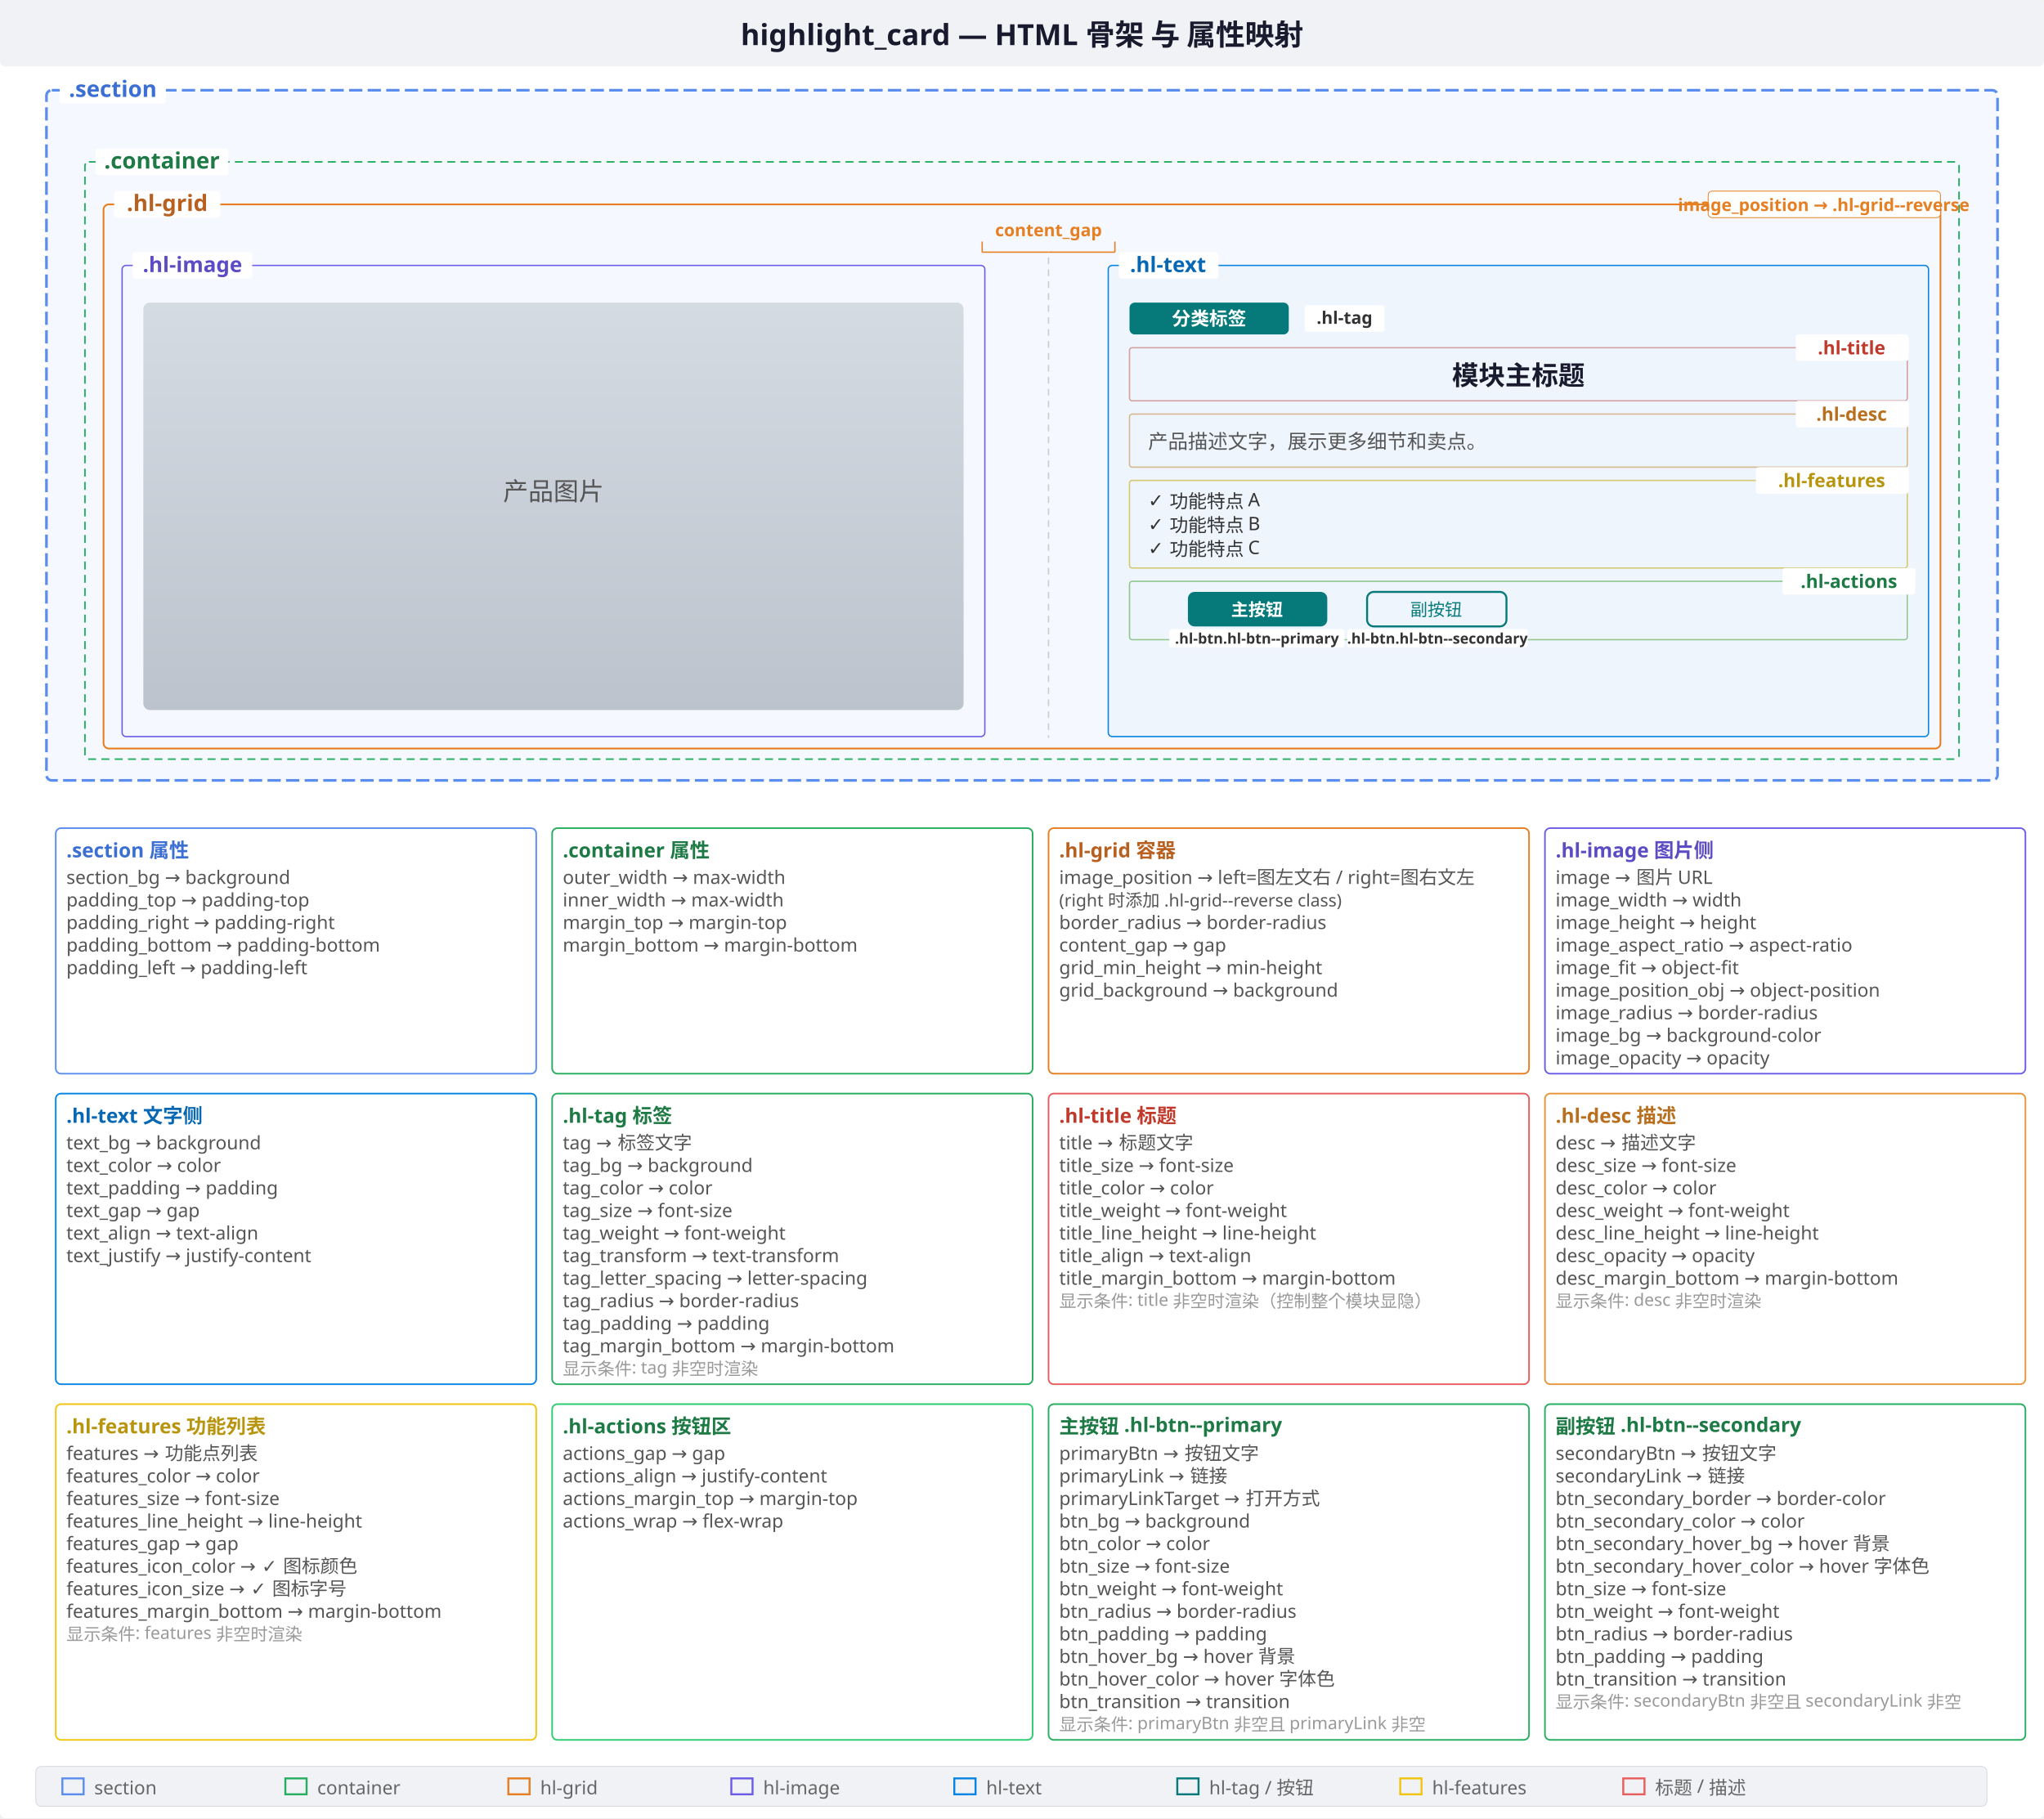
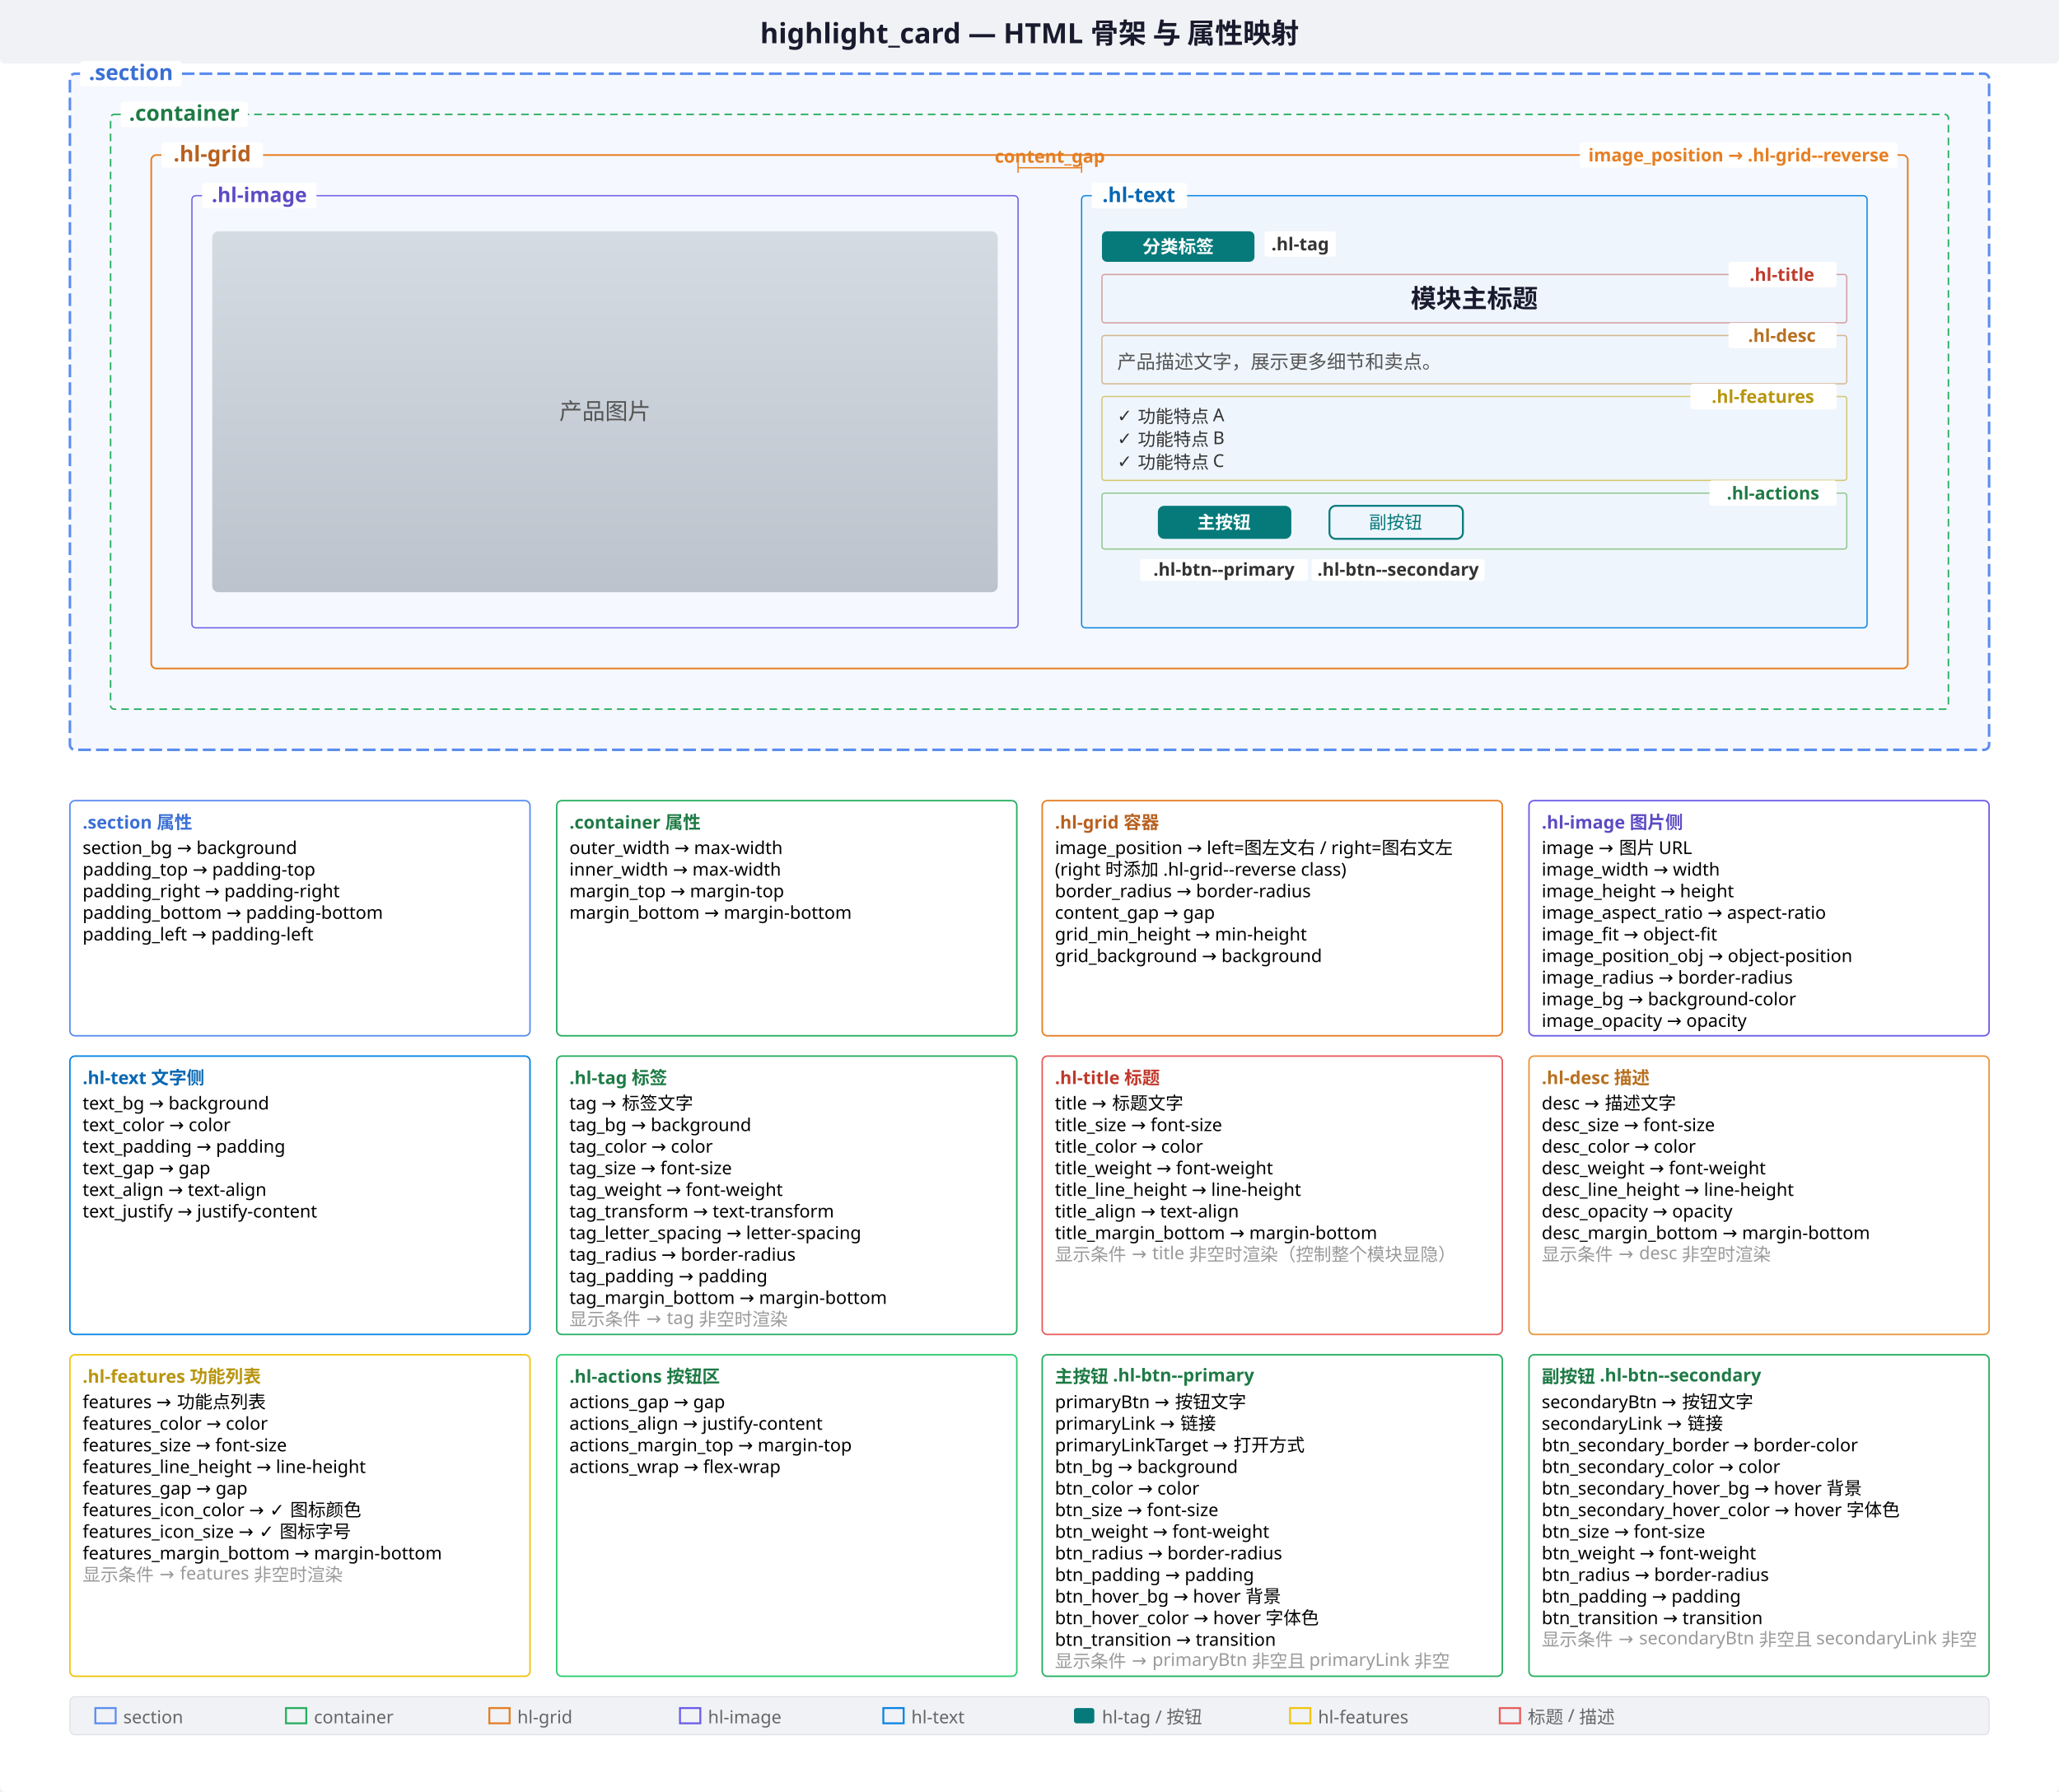
- <svg xmlns="http://www.w3.org/2000/svg" viewBox="0 0 1540 1370" width="1540" height="1370">
+ <svg xmlns="http://www.w3.org/2000/svg" viewBox="0 0 1620 1410" width="1620" height="1410">
  <defs>
    <linearGradient id="imgG" x1="0" y1="0" x2="0" y2="1">
      <stop offset="0%" stop-color="#d5dbe3" />
      <stop offset="100%" stop-color="#bcc3cc" />
    </linearGradient>
  </defs>
  <style>text{font-family:"Microsoft YaHei","PingFang SC",sans-serif}</style>
-   <rect x="0" y="0" width="1540" height="1370" fill="#fff" rx="4" />
-   <rect x="0" y="0" width="1540" height="50" fill="#f0f2f5" rx="4" />
-   <text x="770" y="34" text-anchor="middle" font-size="22" font-weight="bold" fill="#1a1a2e">highlight_card — HTML 骨架 与 属性映射</text>
-   <g transform="translate(20, 0)">
-     <rect x="15" y="68" width="1470" height="520" fill="rgba(91,141,239,0.06)" stroke="#5b8def" stroke-width="2" stroke-dasharray="10 4" rx="4" />
-     <rect x="25" y="58" width="80" height="20" fill="#fff" rx="2" />
-     <text x="65" y="73" text-anchor="middle" font-size="17" fill="#3b6fd4" font-weight="bold">.section</text>
-     <rect x="44" y="122" width="1412" height="450" fill="none" stroke="#27ae60" stroke-width="1.2" stroke-dasharray="6 4" rx="3" />
-     <rect x="52" y="112" width="100" height="20" fill="#fff" rx="2" />
-     <text x="102" y="127" text-anchor="middle" font-size="17" fill="#1e7a45" font-weight="bold">.container</text>
-     <rect x="58" y="154" width="1384" height="410" fill="none" stroke="#e67e22" stroke-width="1.3" rx="4" />
-     <rect x="66" y="144" width="80" height="20" fill="#fff" rx="2" />
-     <text x="106" y="159" text-anchor="middle" font-size="17" fill="#b8601f" font-weight="bold">.hl-grid</text>
-     <rect x="1267" y="144" width="175" height="20" fill="#fff" stroke="#e67e22" stroke-width="0.6" rx="3" />
-     <text x="1354" y="159" text-anchor="middle" font-size="13" fill="#e67e22" font-weight="bold">image_position → .hl-grid--reverse</text>
-     <line x1="770" y1="194" x2="770" y2="556" stroke="#ccc" stroke-width="1" stroke-dasharray="5 4" />
-     <line x1="770" y1="190" x2="720" y2="190" stroke="#e67e22" stroke-width="1" />
-     <line x1="770" y1="190" x2="820" y2="190" stroke="#e67e22" stroke-width="1" />
-     <line x1="720" y1="190" x2="720" y2="182" stroke="#e67e22" stroke-width="1" />
-     <line x1="820" y1="190" x2="820" y2="182" stroke="#e67e22" stroke-width="1" />
-     <text x="770" y="178" text-anchor="middle" font-size="13" fill="#e67e22" font-weight="bold">content_gap</text>
-     <rect x="72" y="200" width="650" height="355" fill="none" stroke="#6c5ce7" stroke-width="1" rx="3" />
-     <rect x="80" y="190" width="90" height="20" fill="#fff" rx="2" />
-     <text x="125" y="205" text-anchor="middle" font-size="16" fill="#5b4bc4" font-weight="bold">.hl-image</text>
-     <rect x="88" y="228" width="618" height="307" fill="url(#imgG)" rx="5" />
-     <text x="397" y="377" text-anchor="middle" font-size="19" fill="#555">产品图片</text>
-     <rect x="815" y="200" width="618" height="355" fill="rgba(9,132,227,0.025)" stroke="#0984e3" stroke-width="1" rx="3" />
-     <rect x="823" y="190" width="75" height="20" fill="#fff" rx="2" />
-     <text x="860" y="205" text-anchor="middle" font-size="16" fill="#0767b3" font-weight="bold">.hl-text</text>
-     <rect x="831" y="228" width="120" height="24" fill="#067a7a" rx="4" />
-     <text x="891" y="245" text-anchor="middle" font-size="14" fill="#fff" font-weight="bold">分类标签</text>
-     <rect x="963" y="230" width="60" height="20" fill="#fff" rx="2" />
-     <text x="993" y="244" text-anchor="middle" font-size="13" fill="#333" font-weight="bold">.hl-tag</text>
-     <rect x="831" y="262" width="586" height="40" fill="none" stroke="#d4a0a0" stroke-width="1" rx="2" />
-     <rect x="1333" y="252" width="85" height="20" fill="#fff" rx="2" />
-     <text x="1375" y="267" text-anchor="middle" font-size="14" fill="#c0392b" font-weight="bold">.hl-title</text>
-     <text x="1124" y="290" text-anchor="middle" font-size="20" fill="#1a1a2e" font-weight="bold">模块主标题</text>
-     <rect x="831" y="312" width="586" height="40" fill="none" stroke="#d4b890" stroke-width="1" rx="2" />
-     <rect x="1333" y="302" width="85" height="20" fill="#fff" rx="2" />
-     <text x="1375" y="317" text-anchor="middle" font-size="14" fill="#b87020" font-weight="bold">.hl-desc</text>
-     <text x="845" y="338" font-size="15" fill="#555">产品描述文字，展示更多细节和卖点。</text>
-     <rect x="831" y="362" width="586" height="66" fill="none" stroke="#d4c870" stroke-width="1" rx="2" />
-     <rect x="1303" y="352" width="115" height="20" fill="#fff" rx="2" />
-     <text x="1360" y="367" text-anchor="middle" font-size="14" fill="#b8950e" font-weight="bold">.hl-features</text>
-     <text x="845" y="382" font-size="14" fill="#333">✓ 功能特点 A</text>
-     <text x="845" y="400" font-size="14" fill="#333">✓ 功能特点 B</text>
-     <text x="845" y="418" font-size="14" fill="#333">✓ 功能特点 C</text>
-     <rect x="831" y="438" width="586" height="44" fill="none" stroke="#90c890" stroke-width="1" rx="2" />
-     <rect x="1323" y="428" width="100" height="20" fill="#fff" rx="2" />
-     <text x="1373" y="443" text-anchor="middle" font-size="14" fill="#1e7a45" font-weight="bold">.hl-actions</text>
-     <rect x="875" y="446" width="105" height="26" fill="#067a7a" rx="5" />
-     <text x="927" y="464" text-anchor="middle" font-size="13" fill="#fff" font-weight="bold">主按钮</text>
-     <rect x="861" y="474" width="132" height="14" fill="#fff" rx="2" />
-     <text x="927" y="485" text-anchor="middle" font-size="11" fill="#333" font-weight="bold">.hl-btn.hl-btn--primary</text>
-     <rect x="1010" y="446" width="105" height="26" fill="none" stroke="#067a7a" stroke-width="1.5" rx="5" />
-     <text x="1062" y="464" text-anchor="middle" font-size="13" fill="#067a7a">副按钮</text>
-     <rect x="995" y="474" width="136" height="14" fill="#fff" rx="2" />
-     <text x="1063" y="485" text-anchor="middle" font-size="11" fill="#333" font-weight="bold">.hl-btn.hl-btn--secondary</text>
+   <rect x="0" y="0" width="1620" height="1410" fill="#fff" rx="4" />
+   <rect x="0" y="0" width="1620" height="50" fill="#f0f2f5" rx="4" />
+   <text x="810" y="34" text-anchor="middle" font-size="22" font-weight="bold" fill="#1a1a2e">highlight_card — HTML 骨架 与 属性映射</text>
+   <g transform="translate(40, 0)">
+     <rect x="15" y="58" width="1510" height="532" fill="rgba(91,141,239,0.06)" stroke="#5b8def" stroke-width="2" stroke-dasharray="10 4" rx="4" />
+     <rect x="23" y="48" width="80" height="20" fill="#fff" rx="2" />
+     <text x="63" y="63" text-anchor="middle" font-size="17" fill="#3b6fd4" font-weight="bold">.section</text>
+     <rect x="47" y="90" width="1446" height="468" fill="none" stroke="#27ae60" stroke-width="1.2" stroke-dasharray="6 4" rx="3" />
+     <rect x="55" y="80" width="100" height="20" fill="#fff" rx="2" />
+     <text x="105" y="95" text-anchor="middle" font-size="17" fill="#1e7a45" font-weight="bold">.container</text>
+     <rect x="79" y="122" width="1382" height="404" fill="none" stroke="#e67e22" stroke-width="1.3" rx="4" />
+     <rect x="87" y="112" width="80" height="20" fill="#fff" rx="2" />
+     <text x="127" y="127" text-anchor="middle" font-size="17" fill="#b8601f" font-weight="bold">.hl-grid</text>
+     <rect x="1203" y="112" width="250" height="20" fill="#fff" rx="2" />
+     <text x="1328" y="127" text-anchor="middle" font-size="14" fill="#e67e22" font-weight="bold">image_position → .hl-grid--reverse</text>
+     <line x1="761" y1="132" x2="811" y2="132" stroke="#e67e22" stroke-width="1" />
+     <line x1="761" y1="128" x2="761" y2="136" stroke="#e67e22" stroke-width="1" />
+     <line x1="811" y1="128" x2="811" y2="136" stroke="#e67e22" stroke-width="1" />
+     <text x="786" y="128" text-anchor="middle" font-size="14" fill="#e67e22" font-weight="bold">content_gap</text>
+     <rect x="111" y="154" width="650" height="340" fill="none" stroke="#6c5ce7" stroke-width="1" rx="3" />
+     <rect x="119" y="144" width="90" height="20" fill="#fff" rx="2" />
+     <text x="164" y="159" text-anchor="middle" font-size="16" fill="#5b4bc4" font-weight="bold">.hl-image</text>
+     <rect x="127" y="182" width="618" height="284" fill="url(#imgG)" rx="5" />
+     <text x="436" y="330" text-anchor="middle" font-size="18" fill="#555">产品图片</text>
+     <rect x="811" y="154" width="618" height="340" fill="rgba(9,132,227,0.025)" stroke="#0984e3" stroke-width="1" rx="3" />
+     <rect x="819" y="144" width="75" height="20" fill="#fff" rx="2" />
+     <text x="856" y="159" text-anchor="middle" font-size="16" fill="#0767b3" font-weight="bold">.hl-text</text>
+     <rect x="827" y="182" width="120" height="24" fill="#067a7a" rx="4" />
+     <text x="887" y="199" text-anchor="middle" font-size="14" fill="#fff" font-weight="bold">分类标签</text>
+     <rect x="955" y="182" width="56" height="20" fill="#fff" rx="2" />
+     <text x="983" y="197" text-anchor="middle" font-size="14" fill="#333" font-weight="bold">.hl-tag</text>
+     <rect x="827" y="216" width="586" height="38" fill="none" stroke="#d4a0a0" stroke-width="1" rx="2" />
+     <rect x="1320" y="206" width="85" height="20" fill="#fff" rx="2" />
+     <text x="1362" y="221" text-anchor="middle" font-size="14" fill="#c0392b" font-weight="bold">.hl-title</text>
+     <text x="1120" y="242" text-anchor="middle" font-size="20" fill="#1a1a2e" font-weight="bold">模块主标题</text>
+     <rect x="827" y="264" width="586" height="38" fill="none" stroke="#d4b890" stroke-width="1" rx="2" />
+     <rect x="1320" y="254" width="85" height="20" fill="#fff" rx="2" />
+     <text x="1362" y="269" text-anchor="middle" font-size="14" fill="#b87020" font-weight="bold">.hl-desc</text>
+     <text x="839" y="290" font-size="15" fill="#555">产品描述文字，展示更多细节和卖点。</text>
+     <rect x="827" y="312" width="586" height="66" fill="none" stroke="#d4c870" stroke-width="1" rx="2" />
+     <rect x="1290" y="302" width="115" height="20" fill="#fff" rx="2" />
+     <text x="1347" y="317" text-anchor="middle" font-size="14" fill="#b8950e" font-weight="bold">.hl-features</text>
+     <text x="839" y="332" font-size="14" fill="#333">✓ 功能特点 A</text>
+     <text x="839" y="350" font-size="14" fill="#333">✓ 功能特点 B</text>
+     <text x="839" y="368" font-size="14" fill="#333">✓ 功能特点 C</text>
+     <rect x="827" y="388" width="586" height="44" fill="none" stroke="#90c890" stroke-width="1" rx="2" />
+     <rect x="1305" y="378" width="100" height="20" fill="#fff" rx="2" />
+     <text x="1355" y="393" text-anchor="middle" font-size="14" fill="#1e7a45" font-weight="bold">.hl-actions</text>
+     <rect x="871" y="398" width="105" height="26" fill="#067a7a" rx="5" />
+     <text x="923" y="416" text-anchor="middle" font-size="14" fill="#fff" font-weight="bold">主按钮</text>
+     <rect x="857" y="440" width="132" height="17" fill="#fff" rx="2" />
+     <text x="923" y="453" text-anchor="middle" font-size="14" fill="#333" font-weight="bold">.hl-btn--primary</text>
+     <rect x="1006" y="398" width="105" height="26" fill="none" stroke="#067a7a" stroke-width="1.5" rx="5" />
+     <text x="1058" y="416" text-anchor="middle" font-size="14" fill="#067a7a">副按钮</text>
+     <rect x="992" y="440" width="136" height="17" fill="#fff" rx="2" />
+     <text x="1060" y="453" text-anchor="middle" font-size="14" fill="#333" font-weight="bold">.hl-btn--secondary</text>
  </g>
-   <g transform="translate(26, 0)">
-     <rect x="16" y="624" width="362" height="185" fill="#fff" stroke="#5b8def" stroke-width="1.2" rx="4" />
-     <text x="24" y="646" font-size="15" fill="#3b6fd4" font-weight="bold">.section 属性</text>
-     <text x="24" y="666" font-size="14" fill="#555">section_bg → background</text>
-     <text x="24" y="683" font-size="14" fill="#555">padding_top → padding-top</text>
-     <text x="24" y="700" font-size="14" fill="#555">padding_right → padding-right</text>
-     <text x="24" y="717" font-size="14" fill="#555">padding_bottom → padding-bottom</text>
-     <text x="24" y="734" font-size="14" fill="#555">padding_left → padding-left</text>
-     <rect x="390" y="624" width="362" height="185" fill="#fff" stroke="#27ae60" stroke-width="1.2" rx="4" />
-     <text x="398" y="646" font-size="15" fill="#1e7a45" font-weight="bold">.container 属性</text>
-     <text x="398" y="666" font-size="14" fill="#555">outer_width → max-width</text>
-     <text x="398" y="683" font-size="14" fill="#555">inner_width → max-width</text>
-     <text x="398" y="700" font-size="14" fill="#555">margin_top → margin-top</text>
-     <text x="398" y="717" font-size="14" fill="#555">margin_bottom → margin-bottom</text>
-     <rect x="764" y="624" width="362" height="185" fill="#fff" stroke="#e67e22" stroke-width="1.2" rx="4" />
-     <text x="772" y="646" font-size="15" fill="#b8601f" font-weight="bold">.hl-grid 容器</text>
-     <text x="772" y="666" font-size="14" fill="#555">image_position → left=图左文右 / right=图右文左</text>
-     <text x="772" y="683" font-size="13" fill="#555">  (right 时添加 .hl-grid--reverse class)</text>
-     <text x="772" y="700" font-size="14" fill="#555">border_radius → border-radius</text>
-     <text x="772" y="717" font-size="14" fill="#555">content_gap → gap</text>
-     <text x="772" y="734" font-size="14" fill="#555">grid_min_height → min-height</text>
-     <text x="772" y="751" font-size="14" fill="#555">grid_background → background</text>
-     <rect x="1138" y="624" width="362" height="185" fill="#fff" stroke="#6c5ce7" stroke-width="1.2" rx="4" />
-     <text x="1146" y="646" font-size="15" fill="#5b4bc4" font-weight="bold">.hl-image 图片侧</text>
-     <text x="1146" y="666" font-size="14" fill="#555">image → 图片 URL</text>
-     <text x="1146" y="683" font-size="14" fill="#555">image_width → width</text>
-     <text x="1146" y="700" font-size="14" fill="#555">image_height → height</text>
-     <text x="1146" y="717" font-size="14" fill="#555">image_aspect_ratio → aspect-ratio</text>
-     <text x="1146" y="734" font-size="14" fill="#555">image_fit → object-fit</text>
-     <text x="1146" y="751" font-size="14" fill="#555">image_position_obj → object-position</text>
-     <text x="1146" y="768" font-size="14" fill="#555">image_radius → border-radius</text>
-     <text x="1146" y="785" font-size="14" fill="#555">image_bg → background-color</text>
-     <text x="1146" y="802" font-size="14" fill="#555">image_opacity → opacity</text>
-     <rect x="16" y="824" width="362" height="219" fill="#fff" stroke="#0984e3" stroke-width="1.2" rx="4" />
-     <text x="24" y="846" font-size="15" fill="#0767b3" font-weight="bold">.hl-text 文字侧</text>
-     <text x="24" y="866" font-size="14" fill="#555">text_bg → background</text>
-     <text x="24" y="883" font-size="14" fill="#555">text_color → color</text>
-     <text x="24" y="900" font-size="14" fill="#555">text_padding → padding</text>
-     <text x="24" y="917" font-size="14" fill="#555">text_gap → gap</text>
-     <text x="24" y="934" font-size="14" fill="#555">text_align → text-align</text>
-     <text x="24" y="951" font-size="14" fill="#555">text_justify → justify-content</text>
-     <rect x="390" y="824" width="362" height="219" fill="#fff" stroke="#27ae60" stroke-width="1.2" rx="4" />
-     <text x="398" y="846" font-size="15" fill="#1e7a45" font-weight="bold">.hl-tag 标签</text>
-     <text x="398" y="866" font-size="14" fill="#555">tag → 标签文字</text>
-     <text x="398" y="883" font-size="14" fill="#555">tag_bg → background</text>
-     <text x="398" y="900" font-size="14" fill="#555">tag_color → color</text>
-     <text x="398" y="917" font-size="14" fill="#555">tag_size → font-size</text>
-     <text x="398" y="934" font-size="14" fill="#555">tag_weight → font-weight</text>
-     <text x="398" y="951" font-size="14" fill="#555">tag_transform → text-transform</text>
-     <text x="398" y="968" font-size="14" fill="#555">tag_letter_spacing → letter-spacing</text>
-     <text x="398" y="985" font-size="14" fill="#555">tag_radius → border-radius</text>
-     <text x="398" y="1002" font-size="14" fill="#555">tag_padding → padding</text>
-     <text x="398" y="1019" font-size="14" fill="#555">tag_margin_bottom → margin-bottom</text>
-     <text x="398" y="1036" font-size="13" fill="#999">显示条件: tag 非空时渲染</text>
-     <rect x="764" y="824" width="362" height="219" fill="#fff" stroke="#e85d5d" stroke-width="1.2" rx="4" />
-     <text x="772" y="846" font-size="15" fill="#c0392b" font-weight="bold">.hl-title 标题</text>
-     <text x="772" y="866" font-size="14" fill="#555">title → 标题文字</text>
-     <text x="772" y="883" font-size="14" fill="#555">title_size → font-size</text>
-     <text x="772" y="900" font-size="14" fill="#555">title_color → color</text>
-     <text x="772" y="917" font-size="14" fill="#555">title_weight → font-weight</text>
-     <text x="772" y="934" font-size="14" fill="#555">title_line_height → line-height</text>
-     <text x="772" y="951" font-size="14" fill="#555">title_align → text-align</text>
-     <text x="772" y="968" font-size="14" fill="#555">title_margin_bottom → margin-bottom</text>
-     <text x="772" y="985" font-size="13" fill="#999">显示条件: title 非空时渲染（控制整个模块显隐）</text>
-     <rect x="1138" y="824" width="362" height="219" fill="#fff" stroke="#e8963b" stroke-width="1.2" rx="4" />
-     <text x="1146" y="846" font-size="15" fill="#b87020" font-weight="bold">.hl-desc 描述</text>
-     <text x="1146" y="866" font-size="14" fill="#555">desc → 描述文字</text>
-     <text x="1146" y="883" font-size="14" fill="#555">desc_size → font-size</text>
-     <text x="1146" y="900" font-size="14" fill="#555">desc_color → color</text>
-     <text x="1146" y="917" font-size="14" fill="#555">desc_weight → font-weight</text>
-     <text x="1146" y="934" font-size="14" fill="#555">desc_line_height → line-height</text>
-     <text x="1146" y="951" font-size="14" fill="#555">desc_opacity → opacity</text>
-     <text x="1146" y="968" font-size="14" fill="#555">desc_margin_bottom → margin-bottom</text>
-     <text x="1146" y="985" font-size="13" fill="#999">显示条件: desc 非空时渲染</text>
-     <rect x="16" y="1058" width="362" height="253" fill="#fff" stroke="#f1c40f" stroke-width="1.2" rx="4" />
-     <text x="24" y="1080" font-size="15" fill="#b8950e" font-weight="bold">.hl-features 功能列表</text>
-     <text x="24" y="1100" font-size="14" fill="#555">features → 功能点列表</text>
-     <text x="24" y="1117" font-size="14" fill="#555">features_color → color</text>
-     <text x="24" y="1134" font-size="14" fill="#555">features_size → font-size</text>
-     <text x="24" y="1151" font-size="14" fill="#555">features_line_height → line-height</text>
-     <text x="24" y="1168" font-size="14" fill="#555">features_gap → gap</text>
-     <text x="24" y="1185" font-size="14" fill="#555">features_icon_color → ✓ 图标颜色</text>
-     <text x="24" y="1202" font-size="14" fill="#555">features_icon_size → ✓ 图标字号</text>
-     <text x="24" y="1219" font-size="14" fill="#555">features_margin_bottom → margin-bottom</text>
-     <text x="24" y="1236" font-size="13" fill="#999">显示条件: features 非空时渲染</text>
-     <rect x="390" y="1058" width="362" height="253" fill="#fff" stroke="#2ecc71" stroke-width="1.2" rx="4" />
-     <text x="398" y="1080" font-size="15" fill="#1e7a45" font-weight="bold">.hl-actions 按钮区</text>
-     <text x="398" y="1100" font-size="14" fill="#555">actions_gap → gap</text>
-     <text x="398" y="1117" font-size="14" fill="#555">actions_align → justify-content</text>
-     <text x="398" y="1134" font-size="14" fill="#555">actions_margin_top → margin-top</text>
-     <text x="398" y="1151" font-size="14" fill="#555">actions_wrap → flex-wrap</text>
-     <rect x="764" y="1058" width="362" height="253" fill="#fff" stroke="#27ae60" stroke-width="1.2" rx="4" />
-     <text x="772" y="1080" font-size="15" fill="#1e7a45" font-weight="bold">主按钮 .hl-btn--primary</text>
-     <text x="772" y="1100" font-size="14" fill="#555">primaryBtn → 按钮文字</text>
-     <text x="772" y="1117" font-size="14" fill="#555">primaryLink → 链接</text>
-     <text x="772" y="1134" font-size="14" fill="#555">primaryLinkTarget → 打开方式</text>
-     <text x="772" y="1151" font-size="14" fill="#555">btn_bg → background</text>
-     <text x="772" y="1168" font-size="14" fill="#555">btn_color → color</text>
-     <text x="772" y="1185" font-size="14" fill="#555">btn_size → font-size</text>
-     <text x="772" y="1202" font-size="14" fill="#555">btn_weight → font-weight</text>
-     <text x="772" y="1219" font-size="14" fill="#555">btn_radius → border-radius</text>
-     <text x="772" y="1236" font-size="14" fill="#555">btn_padding → padding</text>
-     <text x="772" y="1253" font-size="14" fill="#555">btn_hover_bg → hover 背景</text>
-     <text x="772" y="1270" font-size="14" fill="#555">btn_hover_color → hover 字体色</text>
-     <text x="772" y="1287" font-size="14" fill="#555">btn_transition → transition</text>
-     <text x="772" y="1304" font-size="13" fill="#999">显示条件: primaryBtn 非空且 primaryLink 非空</text>
-     <rect x="1138" y="1058" width="362" height="253" fill="#fff" stroke="#27ae60" stroke-width="1.2" rx="4" />
-     <text x="1146" y="1080" font-size="15" fill="#1e7a45" font-weight="bold">副按钮 .hl-btn--secondary</text>
-     <text x="1146" y="1100" font-size="14" fill="#555">secondaryBtn → 按钮文字</text>
-     <text x="1146" y="1117" font-size="14" fill="#555">secondaryLink → 链接</text>
-     <text x="1146" y="1134" font-size="14" fill="#555">btn_secondary_border → border-color</text>
-     <text x="1146" y="1151" font-size="14" fill="#555">btn_secondary_color → color</text>
-     <text x="1146" y="1168" font-size="14" fill="#555">btn_secondary_hover_bg → hover 背景</text>
-     <text x="1146" y="1185" font-size="14" fill="#555">btn_secondary_hover_color → hover 字体色</text>
-     <text x="1146" y="1202" font-size="14" fill="#555">btn_size → font-size</text>
-     <text x="1146" y="1219" font-size="14" fill="#555">btn_weight → font-weight</text>
-     <text x="1146" y="1236" font-size="14" fill="#555">btn_radius → border-radius</text>
-     <text x="1146" y="1253" font-size="14" fill="#555">btn_padding → padding</text>
-     <text x="1146" y="1270" font-size="14" fill="#555">btn_transition → transition</text>
-     <text x="1146" y="1287" font-size="13" fill="#999">显示条件: secondaryBtn 非空且 secondaryLink 非空</text>
+   <g transform="translate(40, 0)">
+     <rect x="15" y="630" width="362" height="185" fill="#fff" stroke="#5b8def" stroke-width="1.2" rx="4" />
+     <text x="25" y="652" font-size="14" fill="#3b6fd4" font-weight="bold">.section 属性</text>
+     <text x="25" y="672" font-size="14">section_bg → background</text>
+     <text x="25" y="689" font-size="14">padding_top → padding-top</text>
+     <text x="25" y="706" font-size="14">padding_right → padding-right</text>
+     <text x="25" y="723" font-size="14">padding_bottom → padding-bottom</text>
+     <text x="25" y="740" font-size="14">padding_left → padding-left</text>
+     <rect x="398" y="630" width="362" height="185" fill="#fff" stroke="#27ae60" stroke-width="1.2" rx="4" />
+     <text x="408" y="652" font-size="14" fill="#1e7a45" font-weight="bold">.container 属性</text>
+     <text x="408" y="672" font-size="14">outer_width → max-width</text>
+     <text x="408" y="689" font-size="14">inner_width → max-width</text>
+     <text x="408" y="706" font-size="14">margin_top → margin-top</text>
+     <text x="408" y="723" font-size="14">margin_bottom → margin-bottom</text>
+     <rect x="780" y="630" width="362" height="185" fill="#fff" stroke="#e67e22" stroke-width="1.2" rx="4" />
+     <text x="790" y="652" font-size="14" fill="#b8601f" font-weight="bold">.hl-grid 容器</text>
+     <text x="790" y="672" font-size="14">image_position → left=图左文右 / right=图右文左</text>
+     <text x="790" y="689" font-size="14">  (right 时添加 .hl-grid--reverse class)</text>
+     <text x="790" y="706" font-size="14">border_radius → border-radius</text>
+     <text x="790" y="723" font-size="14">content_gap → gap</text>
+     <text x="790" y="740" font-size="14">grid_min_height → min-height</text>
+     <text x="790" y="757" font-size="14">grid_background → background</text>
+     <rect x="1163" y="630" width="362" height="185" fill="#fff" stroke="#6c5ce7" stroke-width="1.2" rx="4" />
+     <text x="1173" y="652" font-size="14" fill="#5b4bc4" font-weight="bold">.hl-image 图片侧</text>
+     <text x="1173" y="672" font-size="14">image → 图片 URL</text>
+     <text x="1173" y="689" font-size="14">image_width → width</text>
+     <text x="1173" y="706" font-size="14">image_height → height</text>
+     <text x="1173" y="723" font-size="14">image_aspect_ratio → aspect-ratio</text>
+     <text x="1173" y="740" font-size="14">image_fit → object-fit</text>
+     <text x="1173" y="757" font-size="14">image_position_obj → object-position</text>
+     <text x="1173" y="774" font-size="14">image_radius → border-radius</text>
+     <text x="1173" y="791" font-size="14">image_bg → background-color</text>
+     <text x="1173" y="808" font-size="14">image_opacity → opacity</text>
+     <rect x="15" y="831" width="362" height="219" fill="#fff" stroke="#0984e3" stroke-width="1.2" rx="4" />
+     <text x="25" y="853" font-size="14" fill="#0767b3" font-weight="bold">.hl-text 文字侧</text>
+     <text x="25" y="873" font-size="14">text_bg → background</text>
+     <text x="25" y="890" font-size="14">text_color → color</text>
+     <text x="25" y="907" font-size="14">text_padding → padding</text>
+     <text x="25" y="924" font-size="14">text_gap → gap</text>
+     <text x="25" y="941" font-size="14">text_align → text-align</text>
+     <text x="25" y="958" font-size="14">text_justify → justify-content</text>
+     <rect x="398" y="831" width="362" height="219" fill="#fff" stroke="#27ae60" stroke-width="1.2" rx="4" />
+     <text x="408" y="853" font-size="14" fill="#1e7a45" font-weight="bold">.hl-tag 标签</text>
+     <text x="408" y="873" font-size="14">tag → 标签文字</text>
+     <text x="408" y="890" font-size="14">tag_bg → background</text>
+     <text x="408" y="907" font-size="14">tag_color → color</text>
+     <text x="408" y="924" font-size="14">tag_size → font-size</text>
+     <text x="408" y="941" font-size="14">tag_weight → font-weight</text>
+     <text x="408" y="958" font-size="14">tag_transform → text-transform</text>
+     <text x="408" y="975" font-size="14">tag_letter_spacing → letter-spacing</text>
+     <text x="408" y="992" font-size="14">tag_radius → border-radius</text>
+     <text x="408" y="1009" font-size="14">tag_padding → padding</text>
+     <text x="408" y="1026" font-size="14">tag_margin_bottom → margin-bottom</text>
+     <text x="408" y="1043" font-size="14" fill="#999">显示条件 → tag 非空时渲染</text>
+     <rect x="780" y="831" width="362" height="219" fill="#fff" stroke="#e85d5d" stroke-width="1.2" rx="4" />
+     <text x="790" y="853" font-size="14" fill="#c0392b" font-weight="bold">.hl-title 标题</text>
+     <text x="790" y="873" font-size="14">title → 标题文字</text>
+     <text x="790" y="890" font-size="14">title_size → font-size</text>
+     <text x="790" y="907" font-size="14">title_color → color</text>
+     <text x="790" y="924" font-size="14">title_weight → font-weight</text>
+     <text x="790" y="941" font-size="14">title_line_height → line-height</text>
+     <text x="790" y="958" font-size="14">title_align → text-align</text>
+     <text x="790" y="975" font-size="14">title_margin_bottom → margin-bottom</text>
+     <text x="790" y="992" font-size="14" fill="#999">显示条件 → title 非空时渲染（控制整个模块显隐）</text>
+     <rect x="1163" y="831" width="362" height="219" fill="#fff" stroke="#e8963b" stroke-width="1.2" rx="4" />
+     <text x="1173" y="853" font-size="14" fill="#b87020" font-weight="bold">.hl-desc 描述</text>
+     <text x="1173" y="873" font-size="14">desc → 描述文字</text>
+     <text x="1173" y="890" font-size="14">desc_size → font-size</text>
+     <text x="1173" y="907" font-size="14">desc_color → color</text>
+     <text x="1173" y="924" font-size="14">desc_weight → font-weight</text>
+     <text x="1173" y="941" font-size="14">desc_line_height → line-height</text>
+     <text x="1173" y="958" font-size="14">desc_opacity → opacity</text>
+     <text x="1173" y="975" font-size="14">desc_margin_bottom → margin-bottom</text>
+     <text x="1173" y="992" font-size="14" fill="#999">显示条件 → desc 非空时渲染</text>
+     <rect x="15" y="1066" width="362" height="253" fill="#fff" stroke="#f1c40f" stroke-width="1.2" rx="4" />
+     <text x="25" y="1088" font-size="14" fill="#b8950e" font-weight="bold">.hl-features 功能列表</text>
+     <text x="25" y="1108" font-size="14">features → 功能点列表</text>
+     <text x="25" y="1125" font-size="14">features_color → color</text>
+     <text x="25" y="1142" font-size="14">features_size → font-size</text>
+     <text x="25" y="1159" font-size="14">features_line_height → line-height</text>
+     <text x="25" y="1176" font-size="14">features_gap → gap</text>
+     <text x="25" y="1193" font-size="14">features_icon_color → ✓ 图标颜色</text>
+     <text x="25" y="1210" font-size="14">features_icon_size → ✓ 图标字号</text>
+     <text x="25" y="1227" font-size="14">features_margin_bottom → margin-bottom</text>
+     <text x="25" y="1244" font-size="14" fill="#999">显示条件 → features 非空时渲染</text>
+     <rect x="398" y="1066" width="362" height="253" fill="#fff" stroke="#2ecc71" stroke-width="1.2" rx="4" />
+     <text x="408" y="1088" font-size="14" fill="#1e7a45" font-weight="bold">.hl-actions 按钮区</text>
+     <text x="408" y="1108" font-size="14">actions_gap → gap</text>
+     <text x="408" y="1125" font-size="14">actions_align → justify-content</text>
+     <text x="408" y="1142" font-size="14">actions_margin_top → margin-top</text>
+     <text x="408" y="1159" font-size="14">actions_wrap → flex-wrap</text>
+     <rect x="780" y="1066" width="362" height="253" fill="#fff" stroke="#27ae60" stroke-width="1.2" rx="4" />
+     <text x="790" y="1088" font-size="14" fill="#1e7a45" font-weight="bold">主按钮 .hl-btn--primary</text>
+     <text x="790" y="1108" font-size="14">primaryBtn → 按钮文字</text>
+     <text x="790" y="1125" font-size="14">primaryLink → 链接</text>
+     <text x="790" y="1142" font-size="14">primaryLinkTarget → 打开方式</text>
+     <text x="790" y="1159" font-size="14">btn_bg → background</text>
+     <text x="790" y="1176" font-size="14">btn_color → color</text>
+     <text x="790" y="1193" font-size="14">btn_size → font-size</text>
+     <text x="790" y="1210" font-size="14">btn_weight → font-weight</text>
+     <text x="790" y="1227" font-size="14">btn_radius → border-radius</text>
+     <text x="790" y="1244" font-size="14">btn_padding → padding</text>
+     <text x="790" y="1261" font-size="14">btn_hover_bg → hover 背景</text>
+     <text x="790" y="1278" font-size="14">btn_hover_color → hover 字体色</text>
+     <text x="790" y="1295" font-size="14">btn_transition → transition</text>
+     <text x="790" y="1312" font-size="14" fill="#999">显示条件 → primaryBtn 非空且 primaryLink 非空</text>
+     <rect x="1163" y="1066" width="362" height="253" fill="#fff" stroke="#27ae60" stroke-width="1.2" rx="4" />
+     <text x="1173" y="1088" font-size="14" fill="#1e7a45" font-weight="bold">副按钮 .hl-btn--secondary</text>
+     <text x="1173" y="1108" font-size="14">secondaryBtn → 按钮文字</text>
+     <text x="1173" y="1125" font-size="14">secondaryLink → 链接</text>
+     <text x="1173" y="1142" font-size="14">btn_secondary_border → border-color</text>
+     <text x="1173" y="1159" font-size="14">btn_secondary_color → color</text>
+     <text x="1173" y="1176" font-size="14">btn_secondary_hover_bg → hover 背景</text>
+     <text x="1173" y="1193" font-size="14">btn_secondary_hover_color → hover 字体色</text>
+     <text x="1173" y="1210" font-size="14">btn_size → font-size</text>
+     <text x="1173" y="1227" font-size="14">btn_weight → font-weight</text>
+     <text x="1173" y="1244" font-size="14">btn_radius → border-radius</text>
+     <text x="1173" y="1261" font-size="14">btn_padding → padding</text>
+     <text x="1173" y="1278" font-size="14">btn_transition → transition</text>
+     <text x="1173" y="1295" font-size="14" fill="#999">显示条件 → secondaryBtn 非空且 secondaryLink 非空</text>
  </g>
-   <g transform="translate(12, 0)">
-     <rect x="15" y="1331" width="1470" height="30" fill="#f0f2f5" stroke="#d5d8de" stroke-width="0.6" rx="4" />
-     <rect x="35" y="1340" width="16" height="12" fill="none" stroke="#5b8def" stroke-width="1.5" />
-     <text x="59" y="1352" font-size="14" fill="#666">section</text>
-     <rect x="203" y="1340" width="16" height="12" fill="none" stroke="#27ae60" stroke-width="1.5" />
-     <text x="227" y="1352" font-size="14" fill="#666">container</text>
-     <rect x="371" y="1340" width="16" height="12" fill="none" stroke="#e67e22" stroke-width="1.5" />
-     <text x="395" y="1352" font-size="14" fill="#666">hl-grid</text>
-     <rect x="539" y="1340" width="16" height="12" fill="none" stroke="#6c5ce7" stroke-width="1.5" />
-     <text x="563" y="1352" font-size="14" fill="#666">hl-image</text>
-     <rect x="707" y="1340" width="16" height="12" fill="none" stroke="#0984e3" stroke-width="1.5" />
-     <text x="731" y="1352" font-size="14" fill="#666">hl-text</text>
-     <rect x="875" y="1340" width="16" height="12" fill="none" stroke="#067a7a" stroke-width="1.5" />
-     <text x="899" y="1352" font-size="14" fill="#666">hl-tag / 按钮</text>
-     <rect x="1043" y="1340" width="16" height="12" fill="none" stroke="#f1c40f" stroke-width="1.5" />
-     <text x="1067" y="1352" font-size="14" fill="#666">hl-features</text>
-     <rect x="1211" y="1340" width="16" height="12" fill="none" stroke="#e85d5d" stroke-width="1.5" />
-     <text x="1235" y="1352" font-size="14" fill="#666">标题 / 描述</text>
+   <g transform="translate(40, 0)">
+     <rect x="15" y="1335" width="1510" height="30" fill="#f0f2f5" stroke="#d5d8de" stroke-width="0.6" rx="4" />
+     <rect x="35" y="1344" width="16" height="12" fill="none" stroke="#5b8def" stroke-width="1.5" />
+     <text x="57" y="1356" font-size="14" fill="#666">section</text>
+     <rect x="185" y="1344" width="16" height="12" fill="none" stroke="#27ae60" stroke-width="1.5" />
+     <text x="207" y="1356" font-size="14" fill="#666">container</text>
+     <rect x="345" y="1344" width="16" height="12" fill="none" stroke="#e67e22" stroke-width="1.5" />
+     <text x="367" y="1356" font-size="14" fill="#666">hl-grid</text>
+     <rect x="495" y="1344" width="16" height="12" fill="none" stroke="#6c5ce7" stroke-width="1.5" />
+     <text x="517" y="1356" font-size="14" fill="#666">hl-image</text>
+     <rect x="655" y="1344" width="16" height="12" fill="none" stroke="#0984e3" stroke-width="1.5" />
+     <text x="677" y="1356" font-size="14" fill="#666">hl-text</text>
+     <rect x="805" y="1344" width="16" height="12" fill="#067a7a" rx="2" />
+     <text x="827" y="1356" font-size="14" fill="#666">hl-tag / 按钮</text>
+     <rect x="975" y="1344" width="16" height="12" fill="none" stroke="#f1c40f" stroke-width="1.5" />
+     <text x="997" y="1356" font-size="14" fill="#666">hl-features</text>
+     <rect x="1140" y="1344" width="16" height="12" fill="none" stroke="#e85d5d" stroke-width="1.5" />
+     <text x="1162" y="1356" font-size="14" fill="#666">标题 / 描述</text>
  </g>
</svg>
